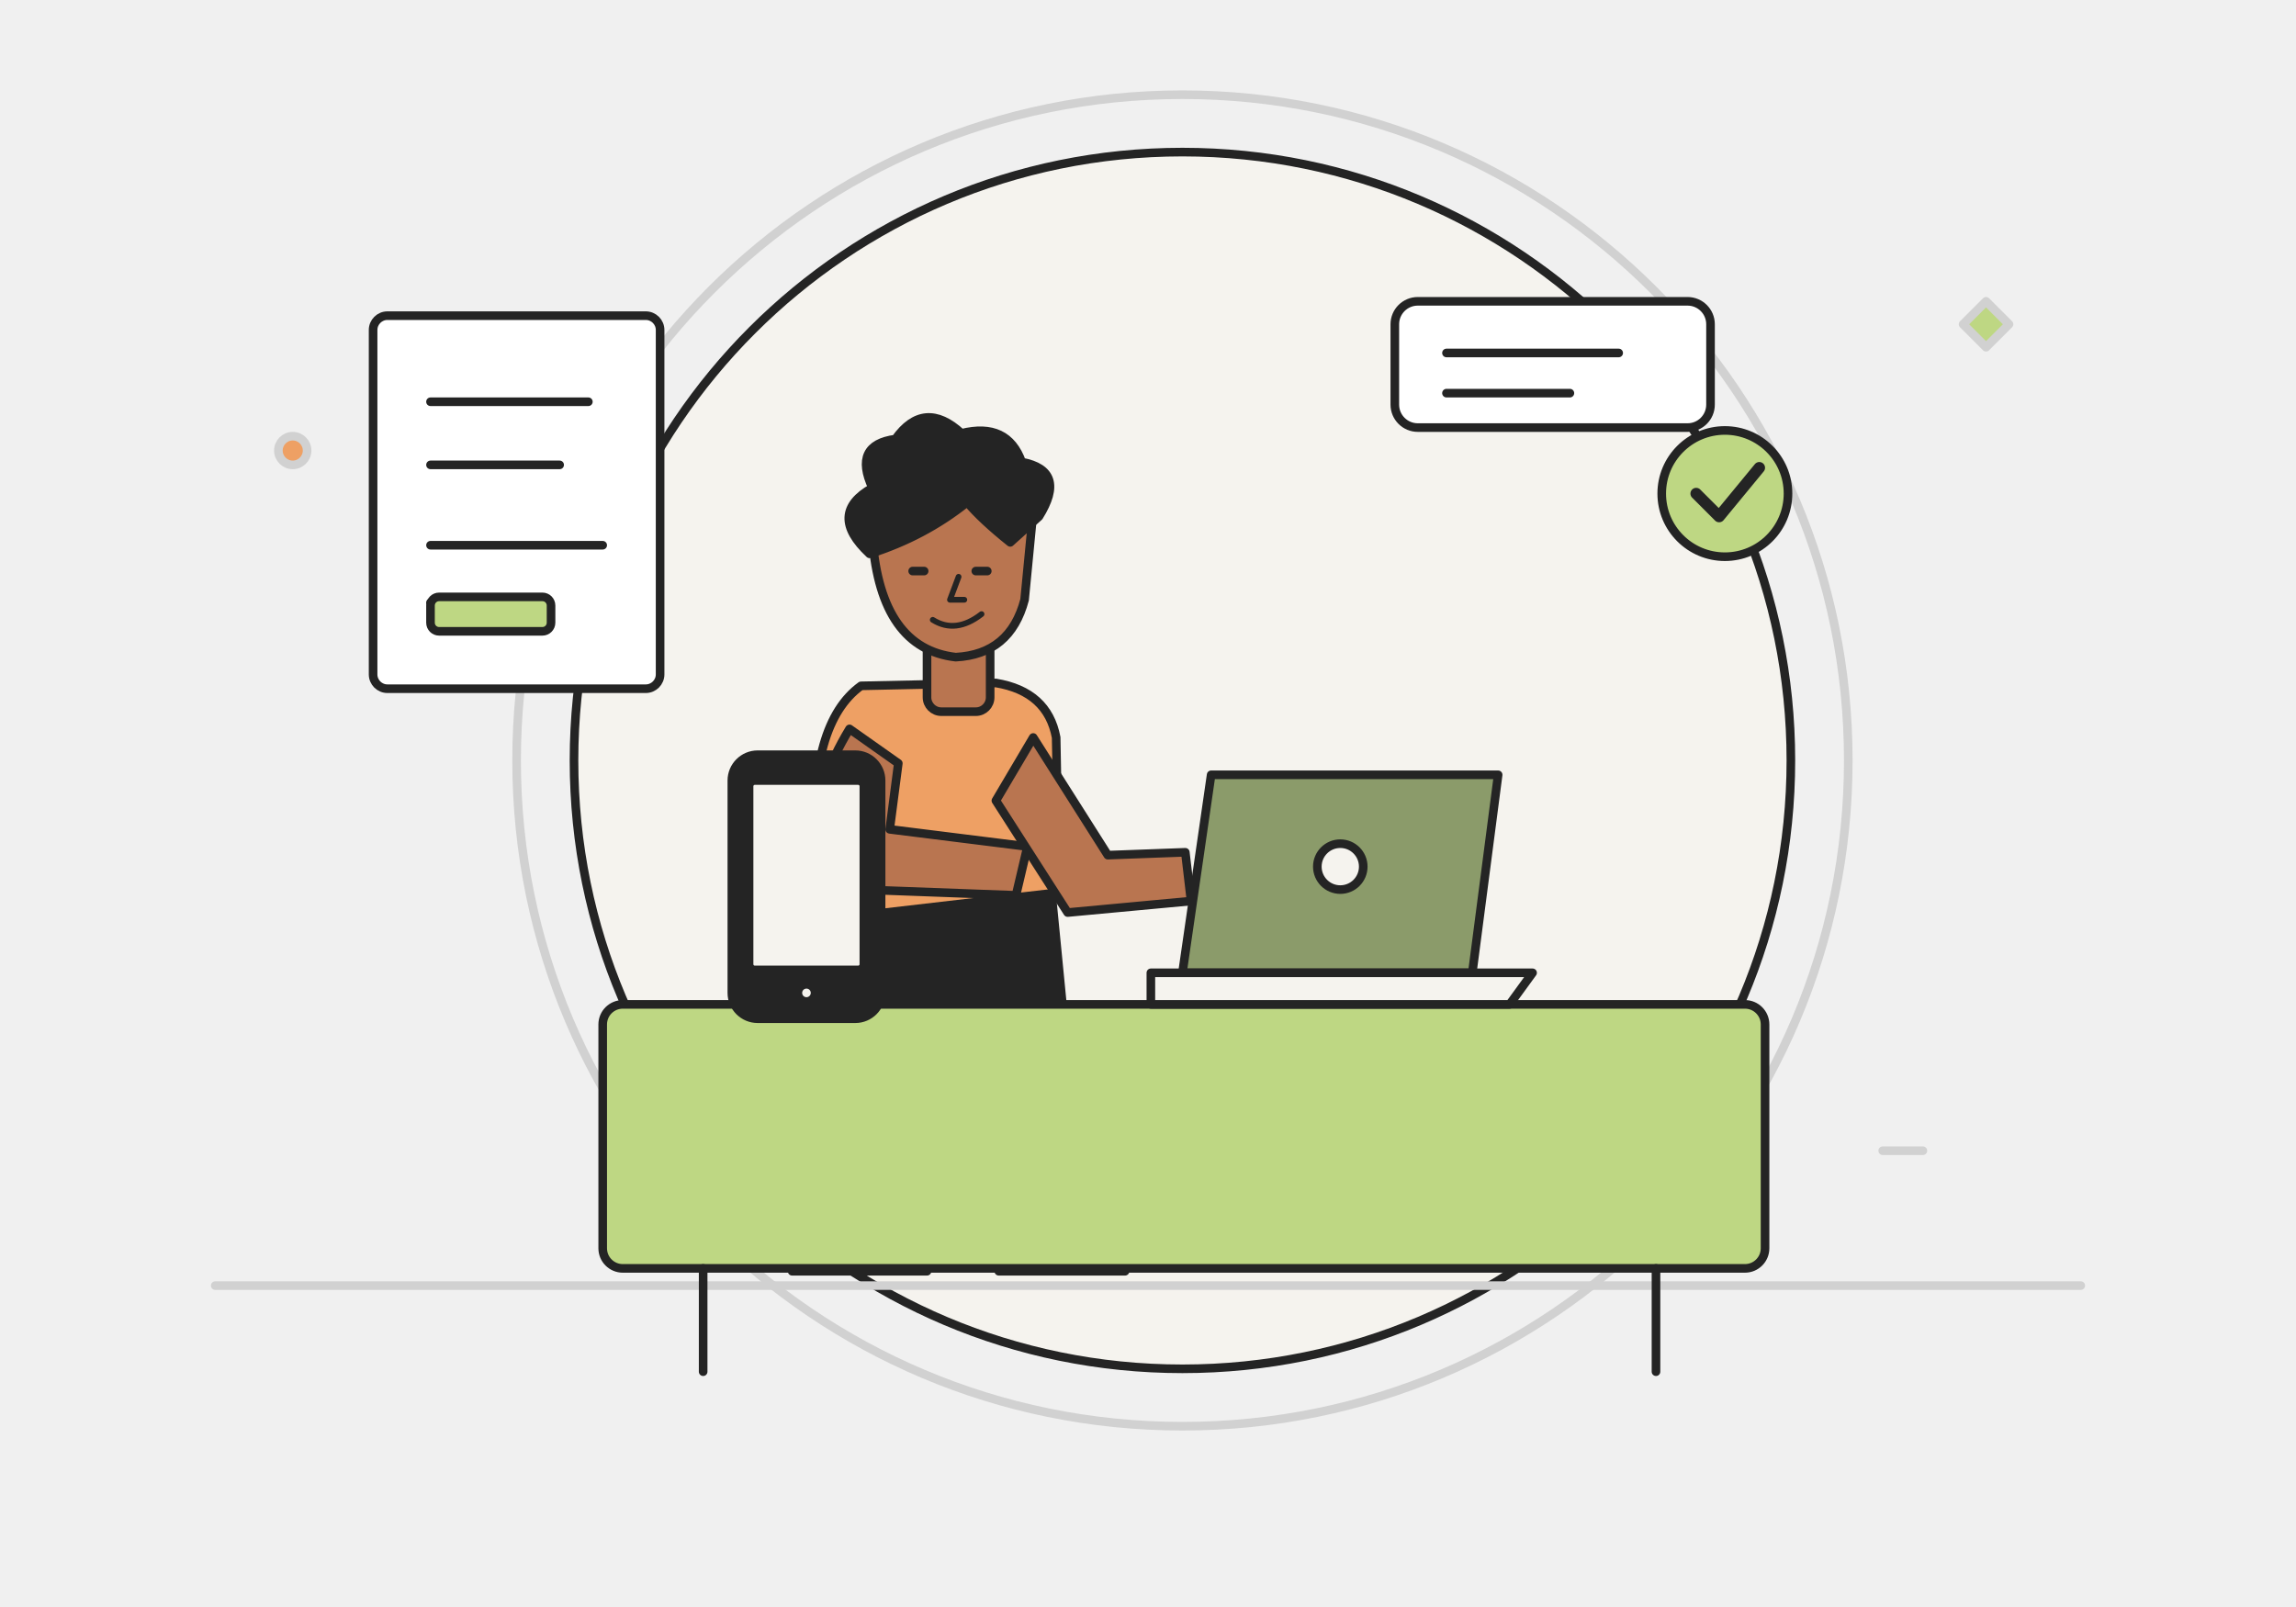
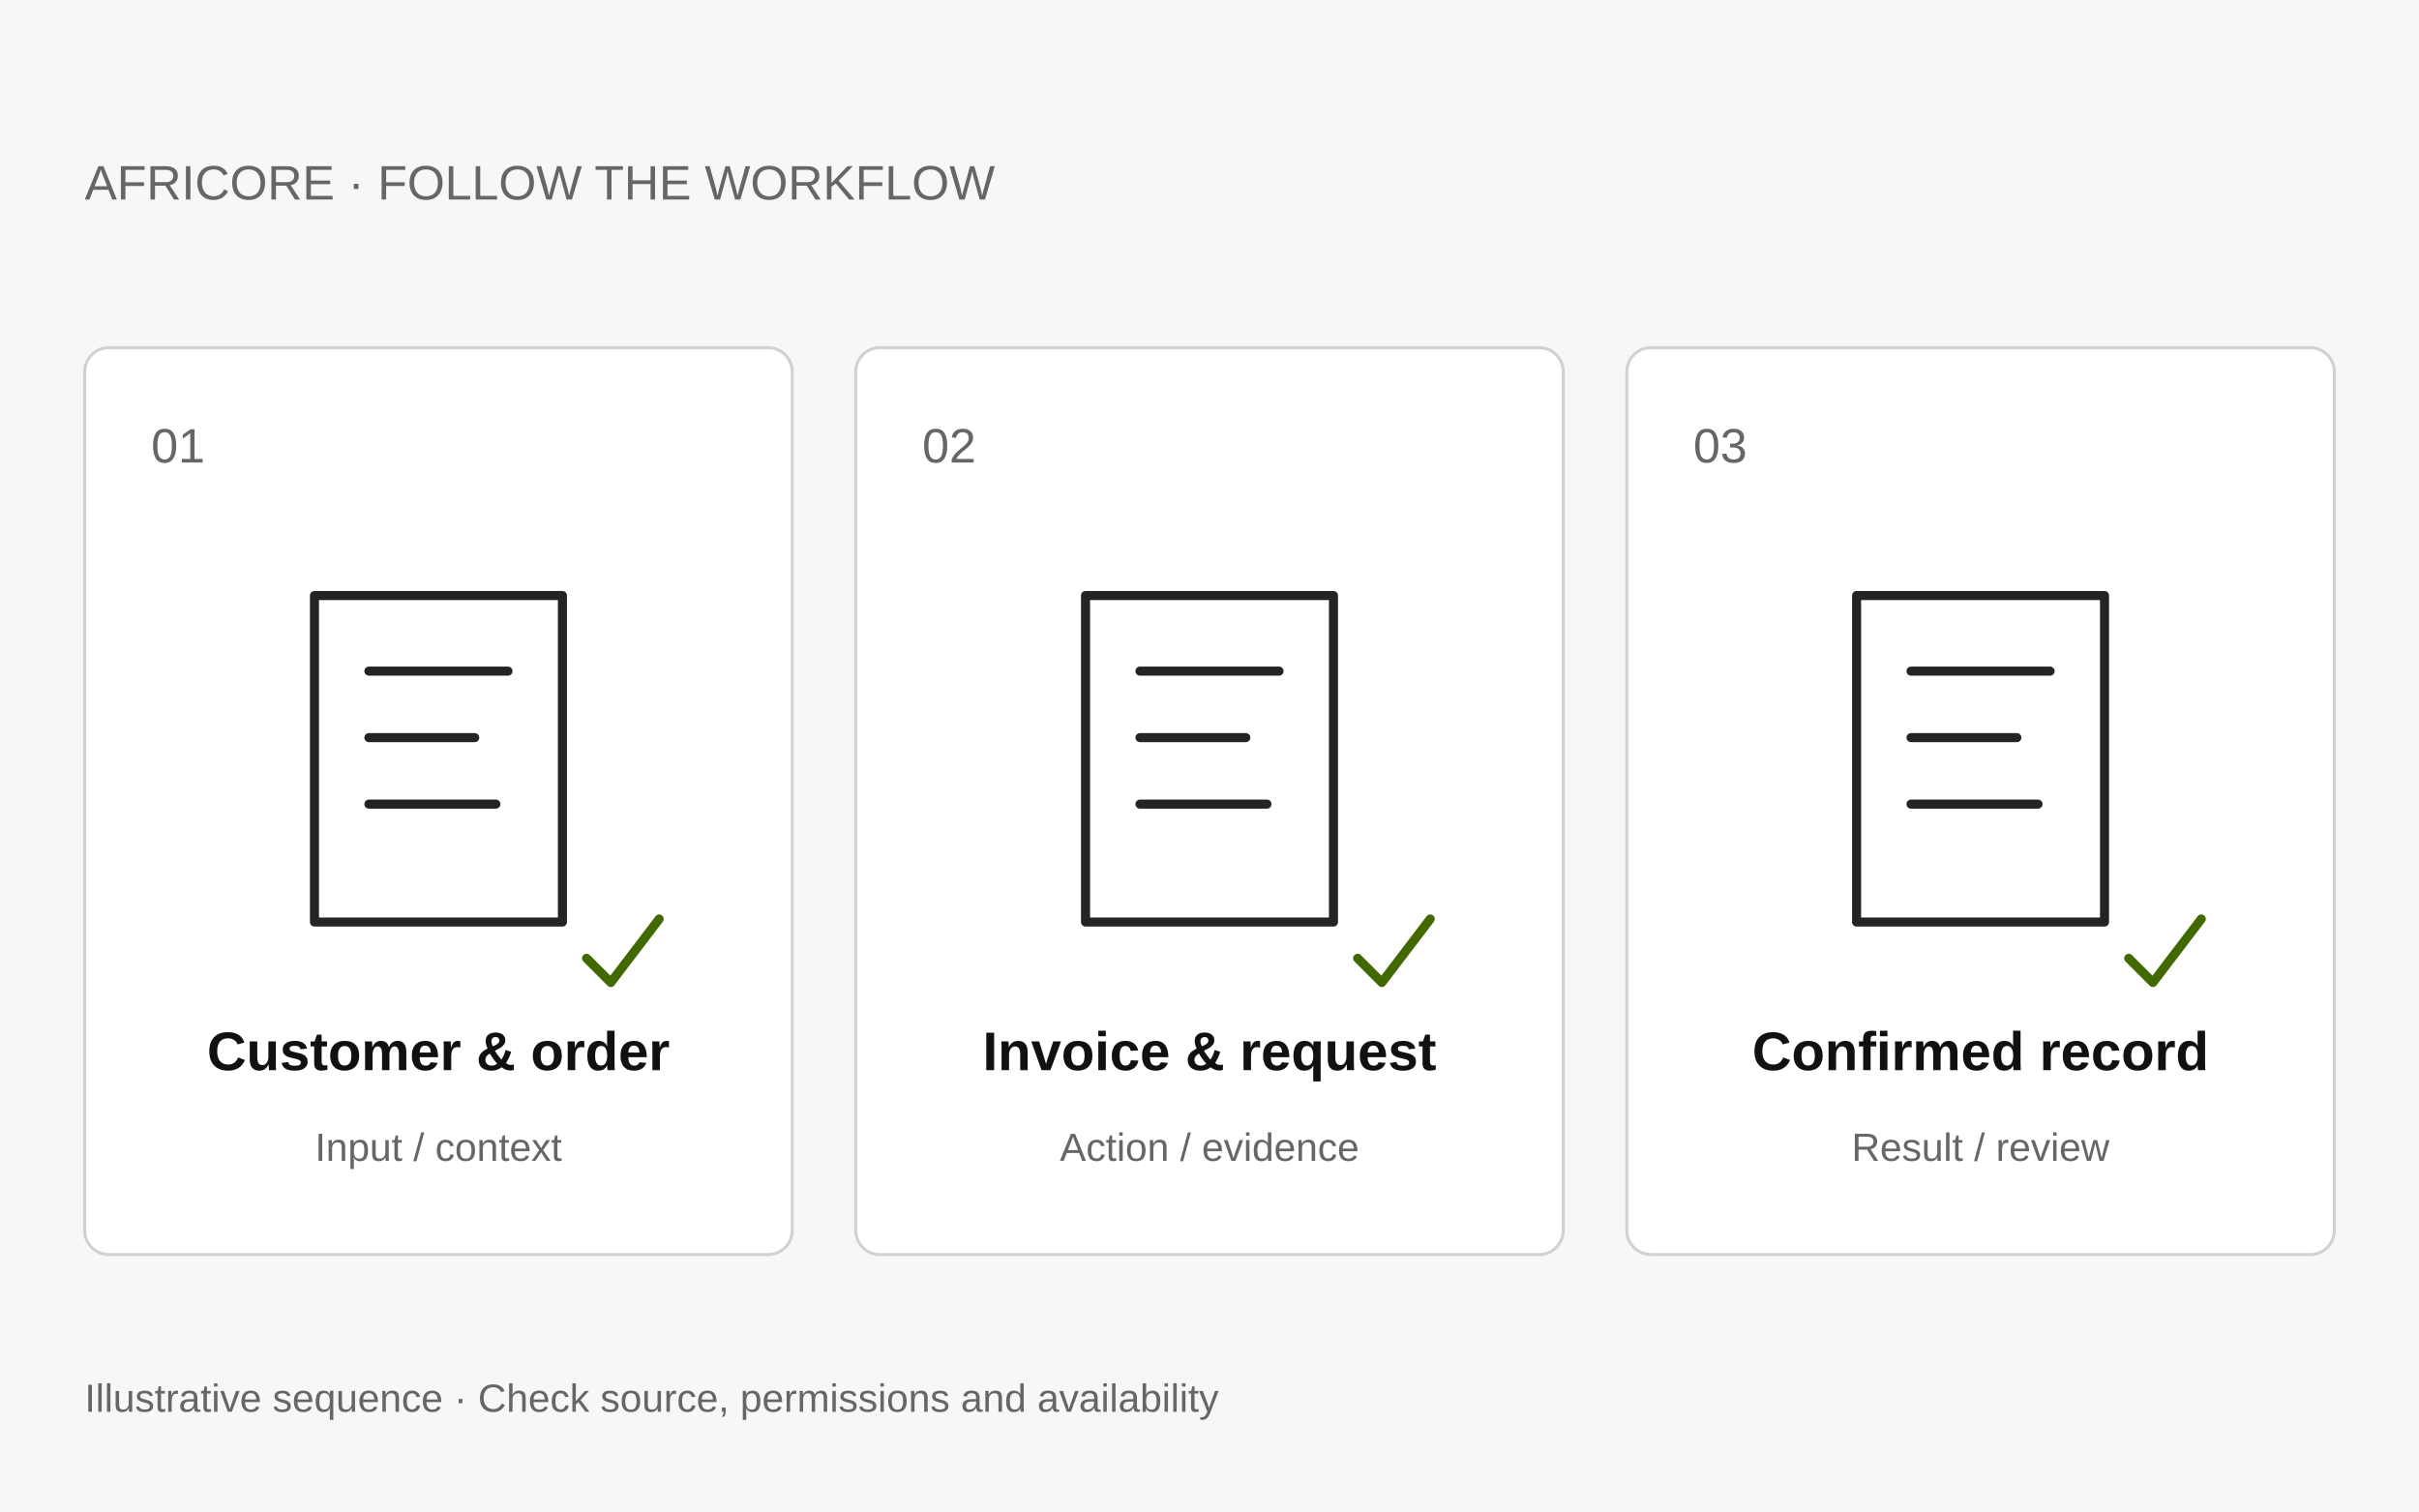
- <svg xmlns="http://www.w3.org/2000/svg" viewBox="0 0 800 560" fill="none">
-   <g stroke="#242424" stroke-width="3" stroke-linecap="round" stroke-linejoin="round">
-     <circle cx="412" cy="265" r="212" fill="#f5f3ee" />
-     <g stroke="#d1d1d1">
-       <circle cx="412" cy="265" r="232" fill="none" />
-       <path d="M75 448L725 448" fill="none" />
-       <path d="M692 105L700 113L692 121L684 113Z" fill="#bed783" />
-       <circle cx="102" cy="157" r="5" fill="#eea064" />
-       <path d="M656 401L670 401" fill="none" />
+ <svg xmlns="http://www.w3.org/2000/svg" viewBox="0 0 800 500" font-family="Arial,sans-serif">
+   <rect width="800" height="500" fill="#f7f7f7" />
+   <text x="28" y="66" font-size="16" fill="#666">AFRICORE · FOLLOW THE WORKFLOW</text>
+   <g transform="translate(28 115)">
+     <rect width="234" height="300" rx="8" fill="white" stroke="#d1d1d1" />
+     <text x="22" y="38" fill="#666" font-size="16">01</text>
+     <g fill="none" stroke="#242424" stroke-width="3" stroke-linecap="round" stroke-linejoin="round">
+       <path d="M76 82h82v108H76zM94 107h46M94 129h35M94 151h42" />
+       <path d="m166 202 8 8 16-21" stroke="#426900" />
    </g>
-     <g transform="translate(130 110)">
-       <rect x="0" y="0" width="100" height="130" rx="5" fill="#fff" />
-       <path d="M20 30L75 30" fill="none" />
-       <path d="M20 52L65 52" fill="none" />
-       <path d="M20 80L80 80" fill="none" />
-       <path d="M20 100L55 100" fill="none" />
-       <rect x="20" y="98" width="42" height="12" rx="3" fill="#bed783" />
+     <text x="117" y="239" text-anchor="middle" fill="#111" font-size="18" font-weight="700">Customer &amp; order</text>
+     <text x="117" y="269" text-anchor="middle" fill="#666" font-size="13">Input / context</text>
+   </g>
+   <g transform="translate(283 115)">
+     <rect width="234" height="300" rx="8" fill="white" stroke="#d1d1d1" />
+     <text x="22" y="38" fill="#666" font-size="16">02</text>
+     <g fill="none" stroke="#242424" stroke-width="3" stroke-linecap="round" stroke-linejoin="round">
+       <path d="M76 82h82v108H76zM94 107h46M94 129h35M94 151h42" />
+       <path d="m166 202 8 8 16-21" stroke="#426900" />
    </g>
-     <g transform="translate(330 192) scale(1)">
-       <path d="M-28 107L-37 238L-8 238L7 154L18 238H48L35 105Z" fill="#242424" />
-       <path d="M-38 238H-7V251H-54Q-57 243-38 238Z" fill="#f5f3ee" />
-       <path d="M18 238H48L62 251H18Z" fill="#f5f3ee" />
-       <path d="M-30 47Q-48 60-46 103L-30 127L39 119L38 65Q35 49 17 46Z" fill="#eea064" />
-       <rect x="-7" y="27" width="22" height="29" rx="5" fill="#b97550" />
-       <path d="M-26 -4Q-27 -29-4 -35Q22 -39 30 -14L27 17Q22 36 3 37Q-23 34-26 -4Z" fill="#b97550" />
-       <path d="M-27 1Q-42-13-26-22Q-33-37-18-39Q-8-53 5-41Q21-45 26-31Q42-28 32-12L22-3Q12-11 7-17Q-8-5-27 1Z" fill="#242424" />
-       <path d="M-12 7L-8 7M10 7L14 7" fill="none" stroke-width="3" />
-       <path d="M4 9L1 17H6M-5 24Q3 29 12 22" fill="none" stroke-width="2" />
-       <path d="M-34 62Q-57 100-30 118L24 120L28 103L-20 97L-17 74Z" fill="#b97550" />
-       <path d="M30 65L56 106L83 105L85 122L42 126L17 87Z" fill="#b97550" />
+     <text x="117" y="239" text-anchor="middle" fill="#111" font-size="18" font-weight="700">Invoice &amp; request</text>
+     <text x="117" y="269" text-anchor="middle" fill="#666" font-size="13">Action / evidence</text>
+   </g>
+   <g transform="translate(538 115)">
+     <rect width="234" height="300" rx="8" fill="white" stroke="#d1d1d1" />
+     <text x="22" y="38" fill="#666" font-size="16">03</text>
+     <g fill="none" stroke="#242424" stroke-width="3" stroke-linecap="round" stroke-linejoin="round">
+       <path d="M76 82h82v108H76zM94 107h46M94 129h35M94 151h42" />
+       <path d="m166 202 8 8 16-21" stroke="#426900" />
    </g>
-     <rect x="210" y="350" width="405" height="92" rx="7" fill="#bed783" />
-     <path d="M245 442L245 478" fill="none" />
-     <path d="M577 442L577 478" fill="none" />
-     <g transform="translate(422 270) scale(1)">
-       <path d="M0 0H100L91 69H-10Z" fill="#8b9b6a" />
-       <circle cx="45" cy="32" r="8" fill="#f5f3ee" />
-       <path d="M-21 69H112L104 80H-21Z" fill="#f5f3ee" />
-     </g>
-     <g transform="translate(255 263)">
-       <rect x="0" y="0" width="52" height="92" rx="9" fill="#242424" />
-       <rect x="6" y="9" width="40" height="66" rx="2" fill="#f5f3ee" />
-       <circle cx="26" cy="83" r="3" fill="#f5f3ee" />
-     </g>
-     <g transform="translate(601 172)">
-       <circle cx="0" cy="0" r="22" fill="#bed783" />
-       <path d="M-10 0L-2 8L12 -9" fill="none" stroke-width="4" />
-     </g>
-     <rect x="486" y="105" width="110" height="44" rx="8" fill="#fff" />
-     <path d="M504 123L564 123" fill="none" />
-     <path d="M504 137L547 137" fill="none" />
+     <text x="117" y="239" text-anchor="middle" fill="#111" font-size="18" font-weight="700">Confirmed record</text>
+     <text x="117" y="269" text-anchor="middle" fill="#666" font-size="13">Result / review</text>
  </g>
+   <text x="28" y="467" font-size="13" fill="#666">Illustrative sequence · Check source, permissions and availability</text>
</svg>
